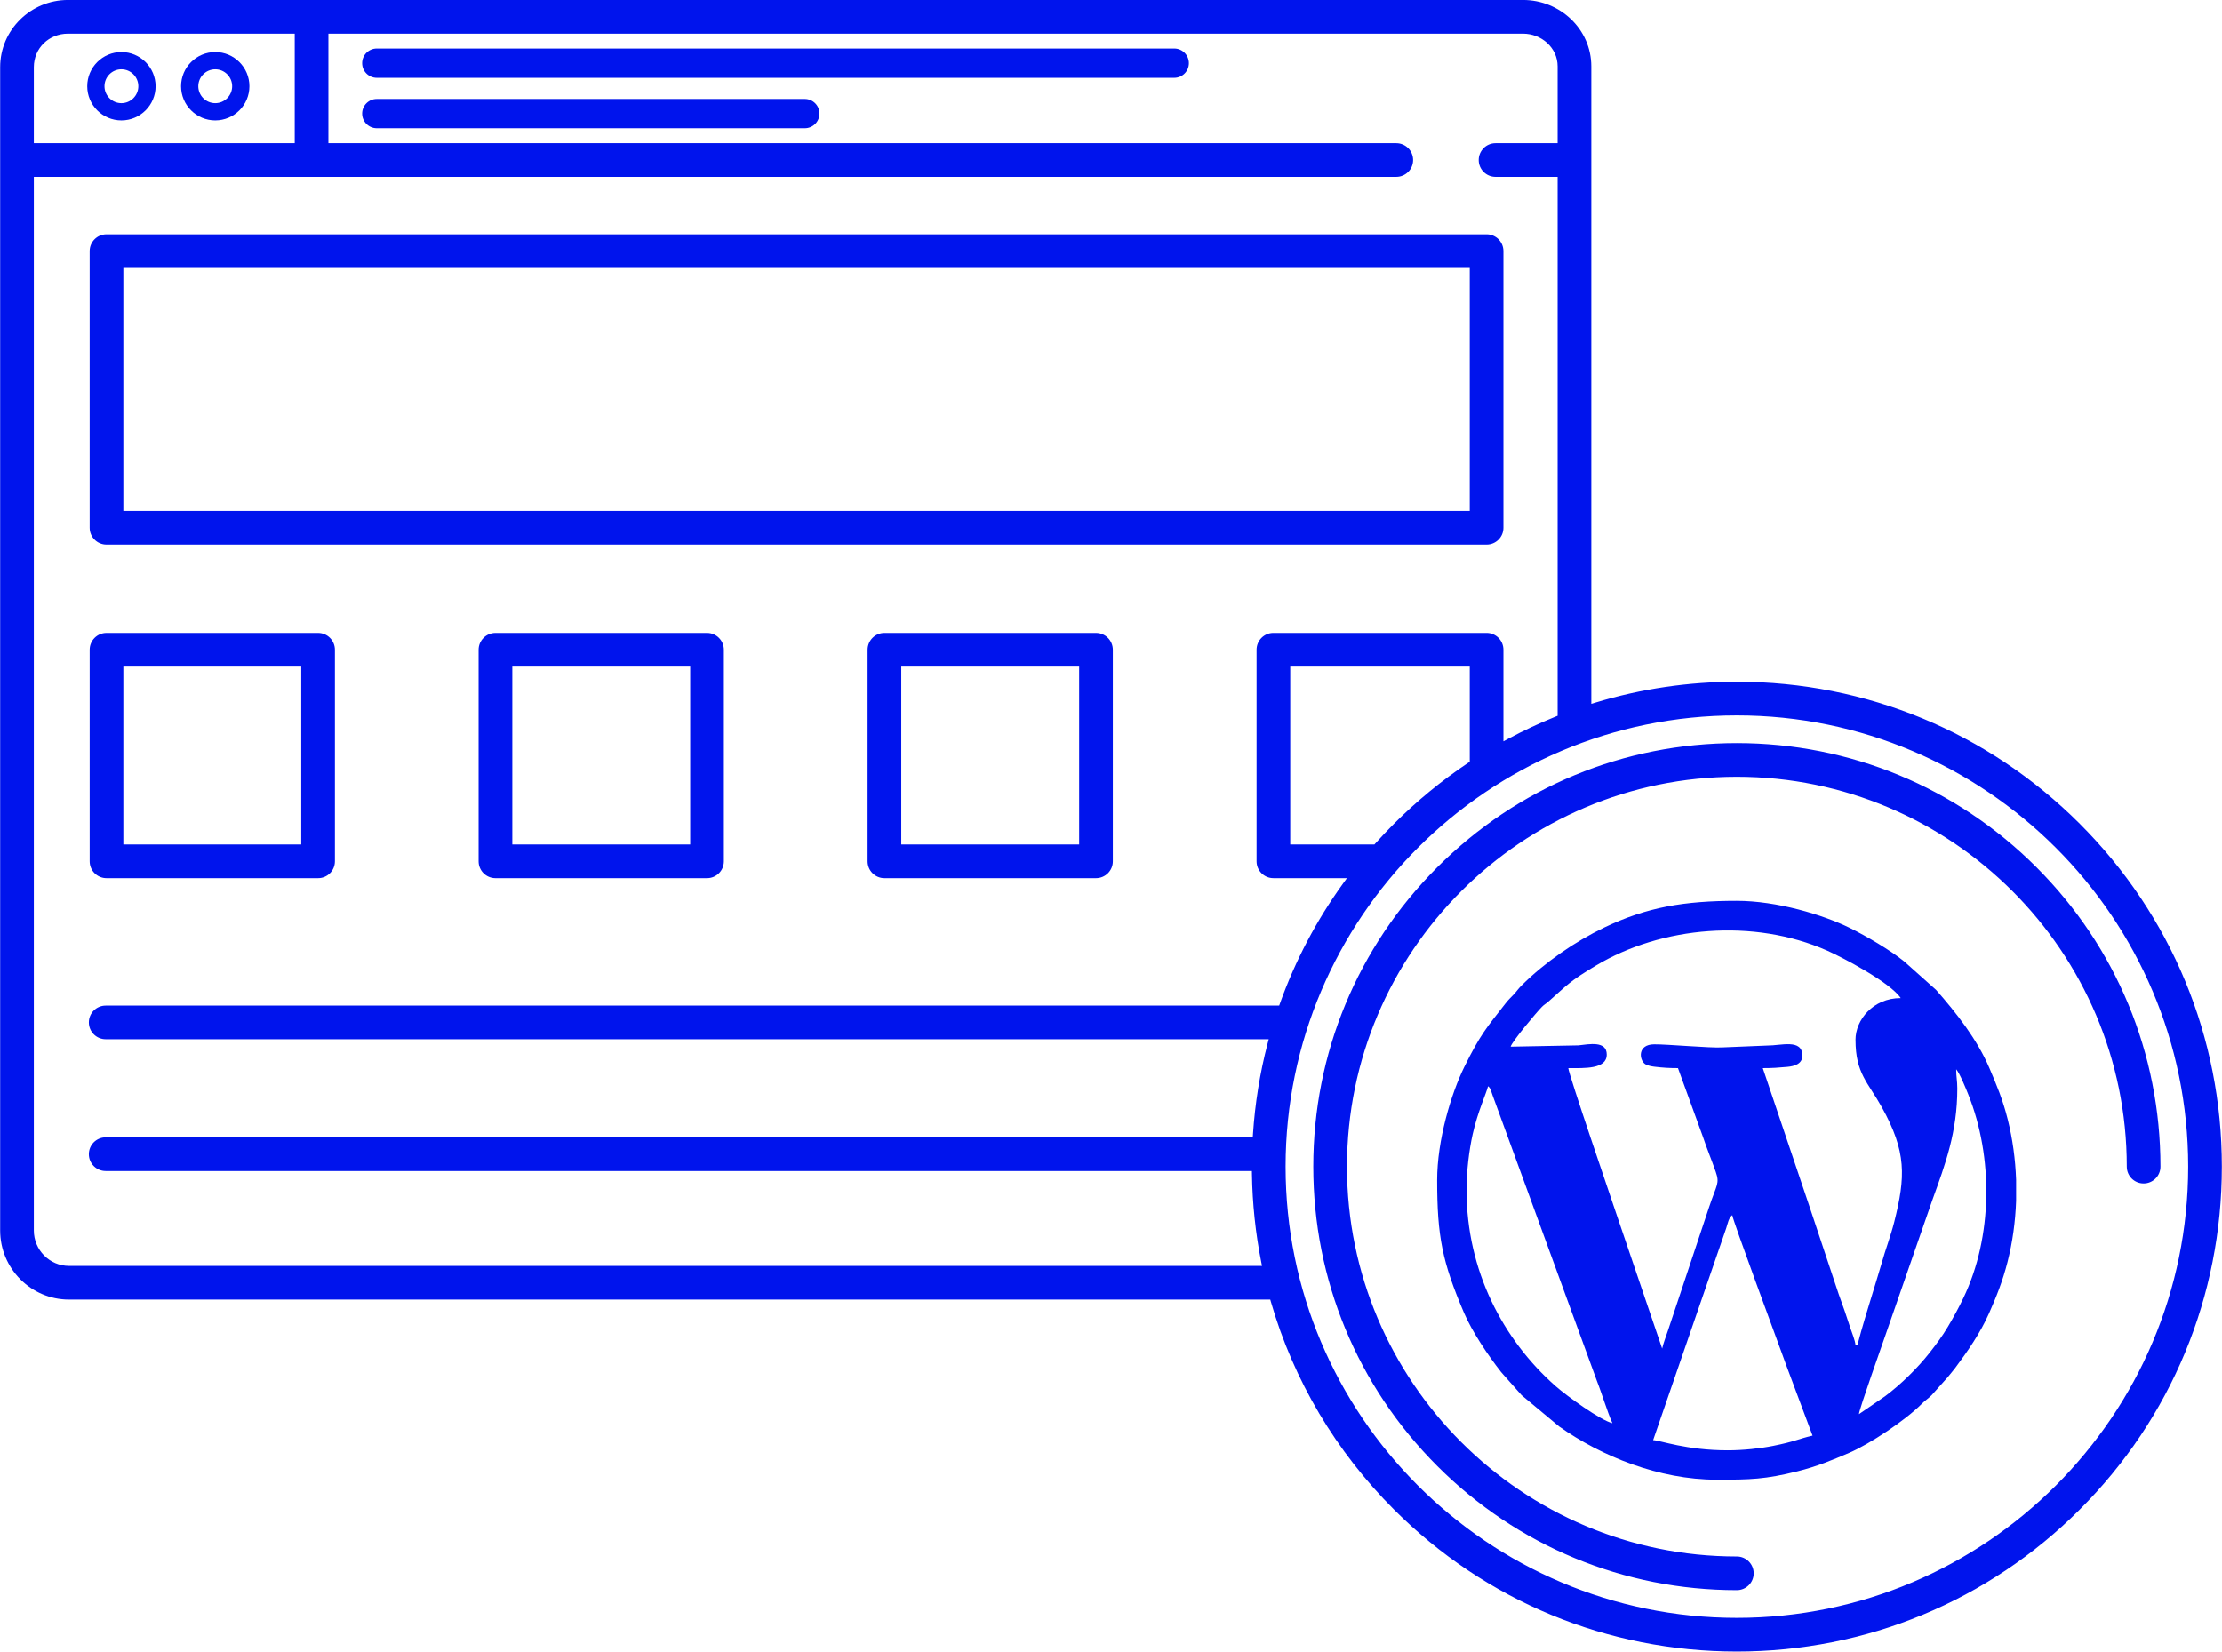
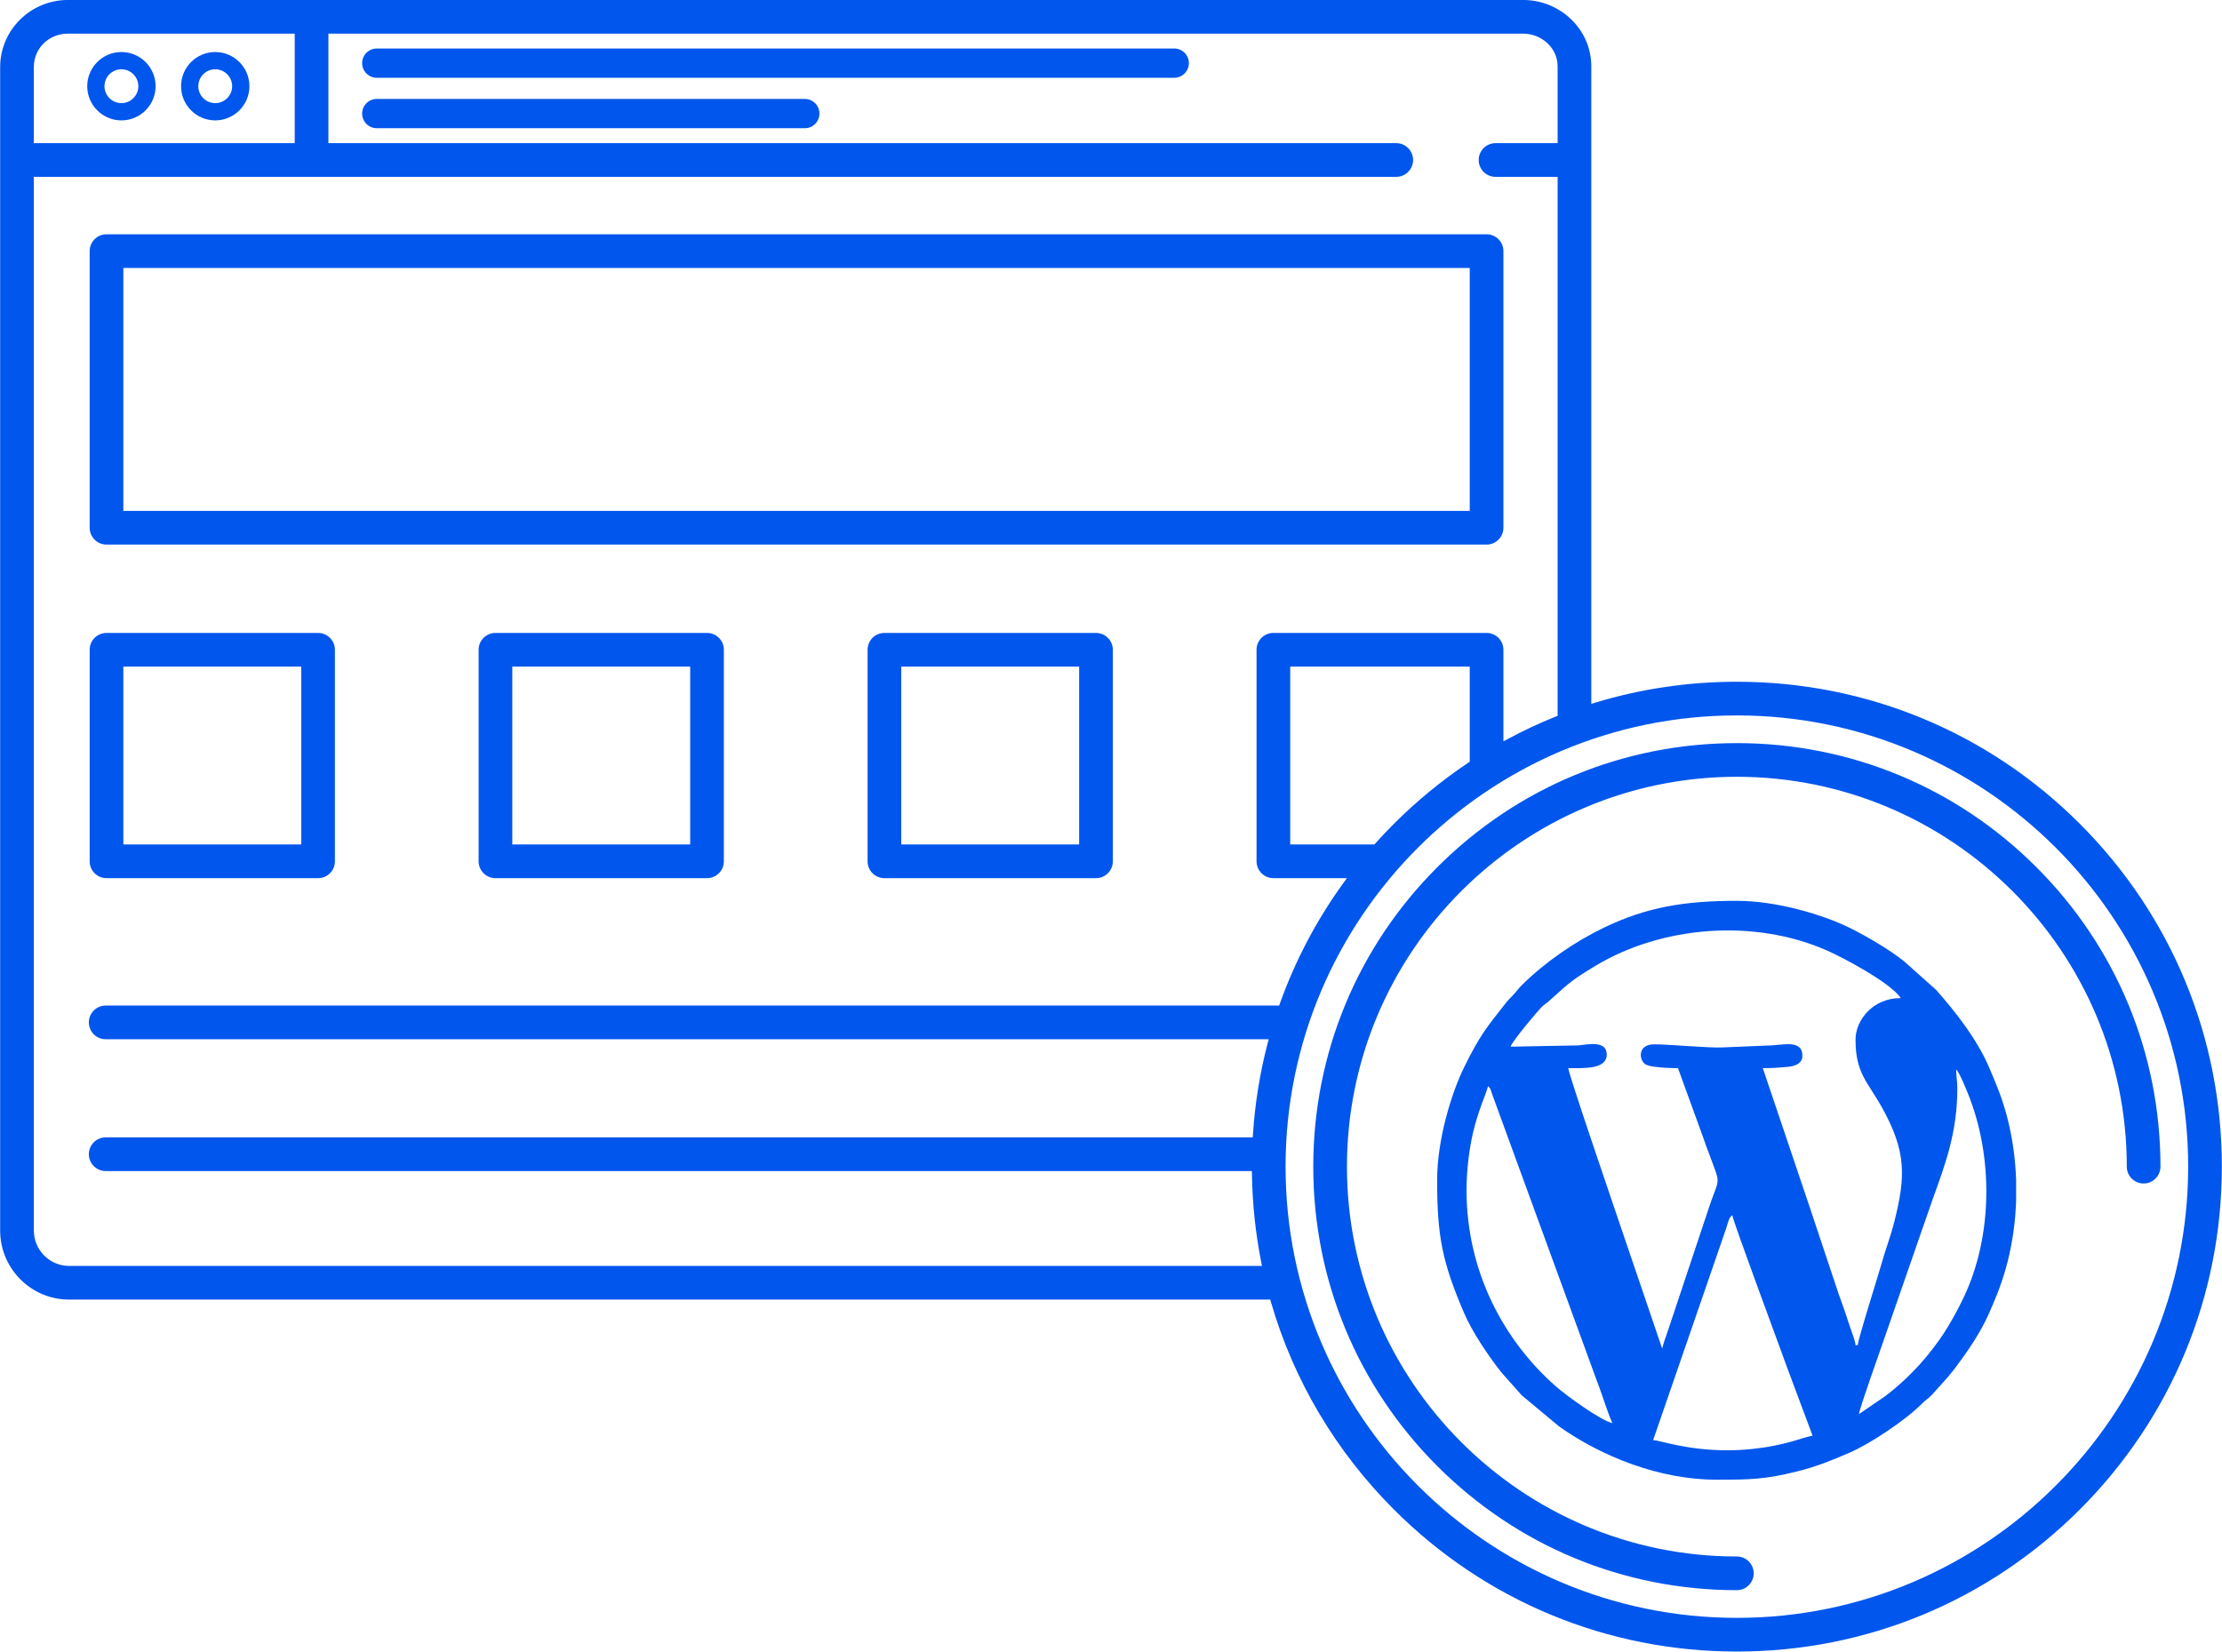
<svg xmlns="http://www.w3.org/2000/svg" xml:space="preserve" width="3.059in" height="2.274in" version="1.1" style="shape-rendering:geometricPrecision; text-rendering:geometricPrecision; image-rendering:optimizeQuality; fill-rule:evenodd; clip-rule:evenodd" viewBox="0 0 3059 2274">
  <defs>
    <style type="text/css">
-    
-     .fil0 {fill:#0014ED}
-    
+   
+     .fil0 {fill:#0056ed}
+   
  </style>
  </defs>
  <g id="Layer_x0020_1">
    <g id="_1964802574096">
      <path class="fil0" d="M1748.71 1789.41l-1653.67 0c-52.42,0 -94.83,-42.83 -94.83,-95.16l0 -1601.8c0,-51.32 42.17,-92.49 93.28,-92.49l2003.3 0c50.76,0 93.93,40.05 93.93,91.49l0 877.69 5.9 -1.79c63.01,-19.1 128.66,-28.64 194.49,-28.64 178.29,0 346.04,69.49 472.11,195.56 126.07,126.06 195.57,293.83 195.57,472.11 0,178.29 -69.49,346.06 -195.57,472.12 -126.07,126.06 -293.83,195.55 -472.11,195.55 -178.27,0 -346.04,-69.49 -472.09,-195.55 -79.67,-79.67 -138.06,-177.47 -169.35,-285.78l-0.95 -3.3zm642.4 -804.33c-342.57,0 -621.29,278.72 -621.29,621.3 0,342.57 278.71,621.3 621.29,621.3 342.59,0 621.32,-278.7 621.32,-621.3 0,-342.59 -278.74,-621.3 -621.32,-621.3zm0 1204.46c-155.71,0 -302.24,-60.7 -412.34,-170.8 -110.11,-110.1 -170.81,-256.65 -170.81,-412.37 0,-155.72 60.7,-302.24 170.81,-412.35 110.1,-110.11 256.63,-170.81 412.34,-170.81 155.72,0 302.26,60.7 412.37,170.81 110.11,110.11 170.8,256.63 170.8,412.35 0,12.8 -10.38,23.18 -23.18,23.18 -12.81,0 -23.18,-10.37 -23.18,-23.18 0,-296 -240.82,-536.8 -536.81,-536.8 -295.98,0 -536.78,240.82 -536.78,536.8 0,295.98 240.8,536.81 536.78,536.81 12.81,0 23.18,10.37 23.18,23.18 0,12.8 -10.37,23.18 -23.18,23.18zm-246.75 -1203.93l0 -742.13 -85.48 0c-12.8,0 -23.18,-10.38 -23.18,-23.18 0,-12.8 10.38,-23.18 23.18,-23.18l85.48 0 0 -105.67c0,-25.85 -22.42,-45.13 -47.57,-45.13l-1644.69 0 0 150.8 1470.1 0c12.8,0 23.19,10.37 23.19,23.18 0,12.81 -10.39,23.18 -23.19,23.18l-1875.62 0 0 1450.78c0,26.76 21.61,48.8 48.46,48.8l1642.31 0 -1.08 -5.46c-7.87,-39.74 -12.1,-80.17 -12.74,-120.67l-0.07 -4.5 -1577.96 0c-12.8,0 -23.18,-10.39 -23.18,-23.18 0,-12.8 10.38,-23.19 23.18,-23.19l1579.14 0 0.28 -4.28c2.78,-42.22 9.5,-84.18 20.19,-125.12l1.5 -5.72 -1601.11 0c-12.8,0 -23.18,-10.37 -23.18,-23.18 0,-12.8 10.39,-23.18 23.18,-23.18l1615.5 0 1.09 -3.04c21.02,-58.83 50.35,-114.53 86.94,-165.17l5.24 -7.25 -101.22 0c-12.8,0 -23.18,-10.38 -23.18,-23.18l0 -291.26c0,-12.8 10.38,-23.19 23.18,-23.19l293.5 0c12.81,0 23.19,10.39 23.19,23.19l0 126.08 6.73 -3.61c21.1,-11.3 42.82,-21.46 65.03,-30.4l2.86 -1.15zm-612.34 200.35c0,12.8 -10.39,23.18 -23.18,23.18l-291.27 0c-12.8,0 -23.18,-10.38 -23.18,-23.18l0 -291.26c0,-12.8 10.38,-23.19 23.18,-23.19l291.27 0c12.8,0 23.18,10.39 23.18,23.19l0 291.26zm-535.48 0c0,12.8 -10.38,23.18 -23.18,23.18l-291.26 0c-12.8,0 -23.19,-10.38 -23.19,-23.18l0 -291.26c0,-12.8 10.38,-23.19 23.19,-23.19l291.26 0c12.81,0 23.18,10.39 23.18,23.19l0 291.26zm-535.47 0c0,12.8 -10.39,23.18 -23.18,23.18l-291.26 0c-12.8,0 -23.18,-10.38 -23.18,-23.18l0 -291.26c0,-12.8 10.37,-23.19 23.18,-23.19l291.26 0c12.8,0 23.18,10.39 23.18,23.19l0 291.26zm1608.67 -459.31c0,12.81 -10.39,23.19 -23.19,23.19l-1899.93 0c-12.8,0 -23.18,-10.38 -23.18,-23.19l0 -380.88c0,-12.8 10.38,-23.18 23.18,-23.18l1899.93 0c12.8,0 23.19,10.38 23.19,23.18l0 380.88zm-828.98 436.12l244.9 0 0 -244.9 -244.9 0 0 244.9zm-535.47 0l244.9 0 0 -244.9 -244.9 0 0 244.9zm-535.48 0l244.9 0 0 -244.9 -244.9 0 0 244.9zm0 -459.3l1853.56 0 0 -334.52 -1853.56 0 0 334.52zm1722.3 459.3l1.37 -1.52c8.27,-9.22 16.78,-18.21 25.54,-26.97 31.26,-31.26 65.57,-59.46 102.32,-84.04l2.03 -1.36 0 -131.01 -247.14 0 0 244.9 115.88 0zm-1486.37 -1116.45l-312.25 0c-26.02,0 -46.91,19.89 -46.91,46.13l0 104.67 359.16 0 0 -150.8z" />
      <path class="fil0" d="M1107.96 176.54c11.12,0 20.15,-9.02 20.15,-20.15 0,-11.13 -9.02,-20.15 -20.15,-20.15l-589.25 0c-11.13,0 -20.15,9.02 -20.15,20.15 0,11.13 9.03,20.15 20.15,20.15l589.25 0zm508.58 -69.44c11.14,0 20.16,-9.03 20.16,-20.17 0,-11.13 -9.03,-20.15 -20.16,-20.15l-1097.83 0c-11.13,0 -20.15,9.02 -20.15,20.15 0,11.13 9.02,20.17 20.15,20.17l1097.83 0z" />
      <path class="fil0" d="M296.31 165.76c25.94,0 47.06,-21.12 47.06,-47.06 0,-25.94 -21.12,-47.06 -47.06,-47.06 -25.94,0 -47.06,21.12 -47.06,47.06 0,25.94 21.11,47.06 47.06,47.06zm0 -70.37c12.85,0 23.3,10.46 23.3,23.31 0,12.85 -10.45,23.31 -23.3,23.31 -12.85,0 -23.31,-10.46 -23.31,-23.31 0,-12.85 10.45,-23.31 23.31,-23.31z" />
      <path class="fil0" d="M167.15 165.76c25.94,0 47.06,-21.12 47.06,-47.06 0,-25.94 -21.12,-47.06 -47.06,-47.06 -25.94,0 -47.06,21.12 -47.06,47.06 0,25.94 21.11,47.06 47.06,47.06zm0 -70.37c12.85,0 23.3,10.46 23.3,23.31 0,12.85 -10.45,23.31 -23.3,23.31 -12.85,0 -23.31,-10.46 -23.31,-23.31 0,-12.85 10.45,-23.31 23.31,-23.31z" />
      <path class="fil0" d="M2378.59 1996.96c-57.13,0 -93.36,-13.8 -102.75,-14.01l100.6 -291.71c2.31,-6.93 3.37,-14.43 8.37,-18.09 0.58,7 61.12,170.15 68.3,190.12 2.24,6.24 4.24,11.81 6.65,18.26l35.58 95.19c-20.39,4.75 -24.04,8.15 -54.34,14.16 -17.76,3.53 -41.09,6.08 -62.41,6.08zm396.98 -372.7l0 29.3c-1,28.6 -4.93,57 -11.81,84.06 -6.71,26.41 -15.62,48.57 -25.57,70.94 -12.01,27 -28.96,51.52 -46.46,74.97 -3.74,5.02 -6.63,7.99 -10.46,12.89l-22.04 24.67c-4.96,4.93 -8.39,6.68 -13.29,11.62 -22.92,23.11 -71.83,55.64 -100.33,67.81 -23.78,10.15 -43.59,18.54 -71.11,25.41 -44.39,11.1 -65.43,11.5 -109.38,11.5l-2.11 0c-78.91,0 -158.55,-32.28 -216.39,-73.17l-51.81 -43.15 -22.7 -25.56c-2.23,-2.76 -3.4,-3.59 -5.81,-6.65 -17.88,-22.77 -39.87,-55.58 -50.91,-81.42 -29.85,-69.93 -36.91,-105.06 -36.91,-182.59 0,-54.84 19.18,-118.83 37.34,-155.7 22,-44.66 30.86,-54.42 56.96,-87.82 4.47,-5.72 6.61,-7.21 11.19,-12.16 4.33,-4.67 6,-7.64 10.87,-12.48 31.83,-31.65 73.21,-60.19 113.51,-79.54 58.88,-28.28 110.97,-36.83 182.68,-36.83 55.04,0 118.7,19.11 155.7,37.34 22.33,11 55.98,30.68 75.07,46.36l43.6 38.91c27.88,31.65 56.55,68.25 73.24,107.35 10.15,23.78 18.53,43.58 25.41,71.11 6.68,26.69 10.51,54.67 11.5,82.84zm-756.6 14.64c0,-26.62 3.4,-54.54 8.43,-77.19 6.89,-31 18.96,-56.66 21.15,-66.04 4,2.93 4.22,7.27 6.23,12.45l143.68 393.41c3.87,9.81 6.9,19.36 10.24,28.68 3.26,9.08 7.2,21.26 11.09,29.38 -16.17,-3.76 -62.67,-37.29 -78.22,-51 -72.59,-64.01 -122.61,-159.31 -122.61,-269.7zm674.09 -166.58c5.2,5.99 13.81,27.55 16.68,34.7 34.56,86.34 33.68,196.24 -6.8,280.32 -7.06,14.65 -13.26,25.94 -21.26,39.45 -7.54,12.72 -16.04,24.17 -25.06,35.65 -16.83,21.41 -39.75,43.87 -61.41,60.03l-36.03 24.68c0.64,-7.73 33.01,-98.24 36.39,-108.39l65 -187.21c17.58,-48.62 34.05,-92.67 34.05,-152.76 0,-11.27 -1.55,-15.59 -1.55,-26.47zm-138.56 -40.48c0,46.22 17.08,58.26 36.31,92.9 33.96,61.16 32.76,95.41 16.94,158.07 -4.83,19.12 -12.13,37.99 -17.13,56.05 -4.54,16.41 -32.84,105.27 -33.02,113.32l-3.11 0c-0.55,-6.61 -4.94,-17.19 -7.2,-23.94 -2.85,-8.54 -4.96,-14.81 -7.78,-23.36 -2.82,-8.56 -5.56,-15.06 -8.18,-22.96 -2.83,-8.52 -5.34,-16 -8.18,-24.51 -10.57,-31.72 -21.09,-63.24 -31.91,-95.75l-64.41 -190.9c13,0 21.78,-0.61 34.04,-1.76 9.17,-0.86 20.44,-3.85 20.44,-15.36 0,-23.65 -29.41,-13.81 -48.24,-14l-62.63 2.59c-16.6,0.91 -74.2,-4.34 -93.15,-4.26 -23.19,0.11 -20.68,21.17 -12.79,26.97 3.22,2.37 9.55,3.43 13.25,3.88 11.44,1.38 20.21,1.94 32.31,1.94l34.44 94.77c5.27,15.87 11.71,31.26 17.52,47.89 5.76,16.5 1.37,17.26 -8.96,48.24l-48.65 145.96c-2.93,8.76 -5.51,16.54 -8.17,24.52 -2.69,8.08 -6.1,16.6 -7.98,24.71l-65.19 -191.68c-3.99,-11.97 -63.86,-186.93 -64.03,-194.4 22.41,0 52.93,1.63 52.93,-18.68 0,-19.21 -23.91,-14.39 -39.15,-12.68l-93.18 1.78c1.9,-7.13 35.95,-47.76 43.14,-54.94 3.58,-3.59 5,-3.78 8.61,-6.96 27.33,-24.06 28.61,-27.58 65.5,-49.7 90.75,-54.42 217.44,-65.39 318.61,-20.69 20.28,8.96 86.68,43.61 101.23,65.35 -38.13,0 -62.27,30.03 -62.27,57.6z" />
    </g>
  </g>
</svg>
